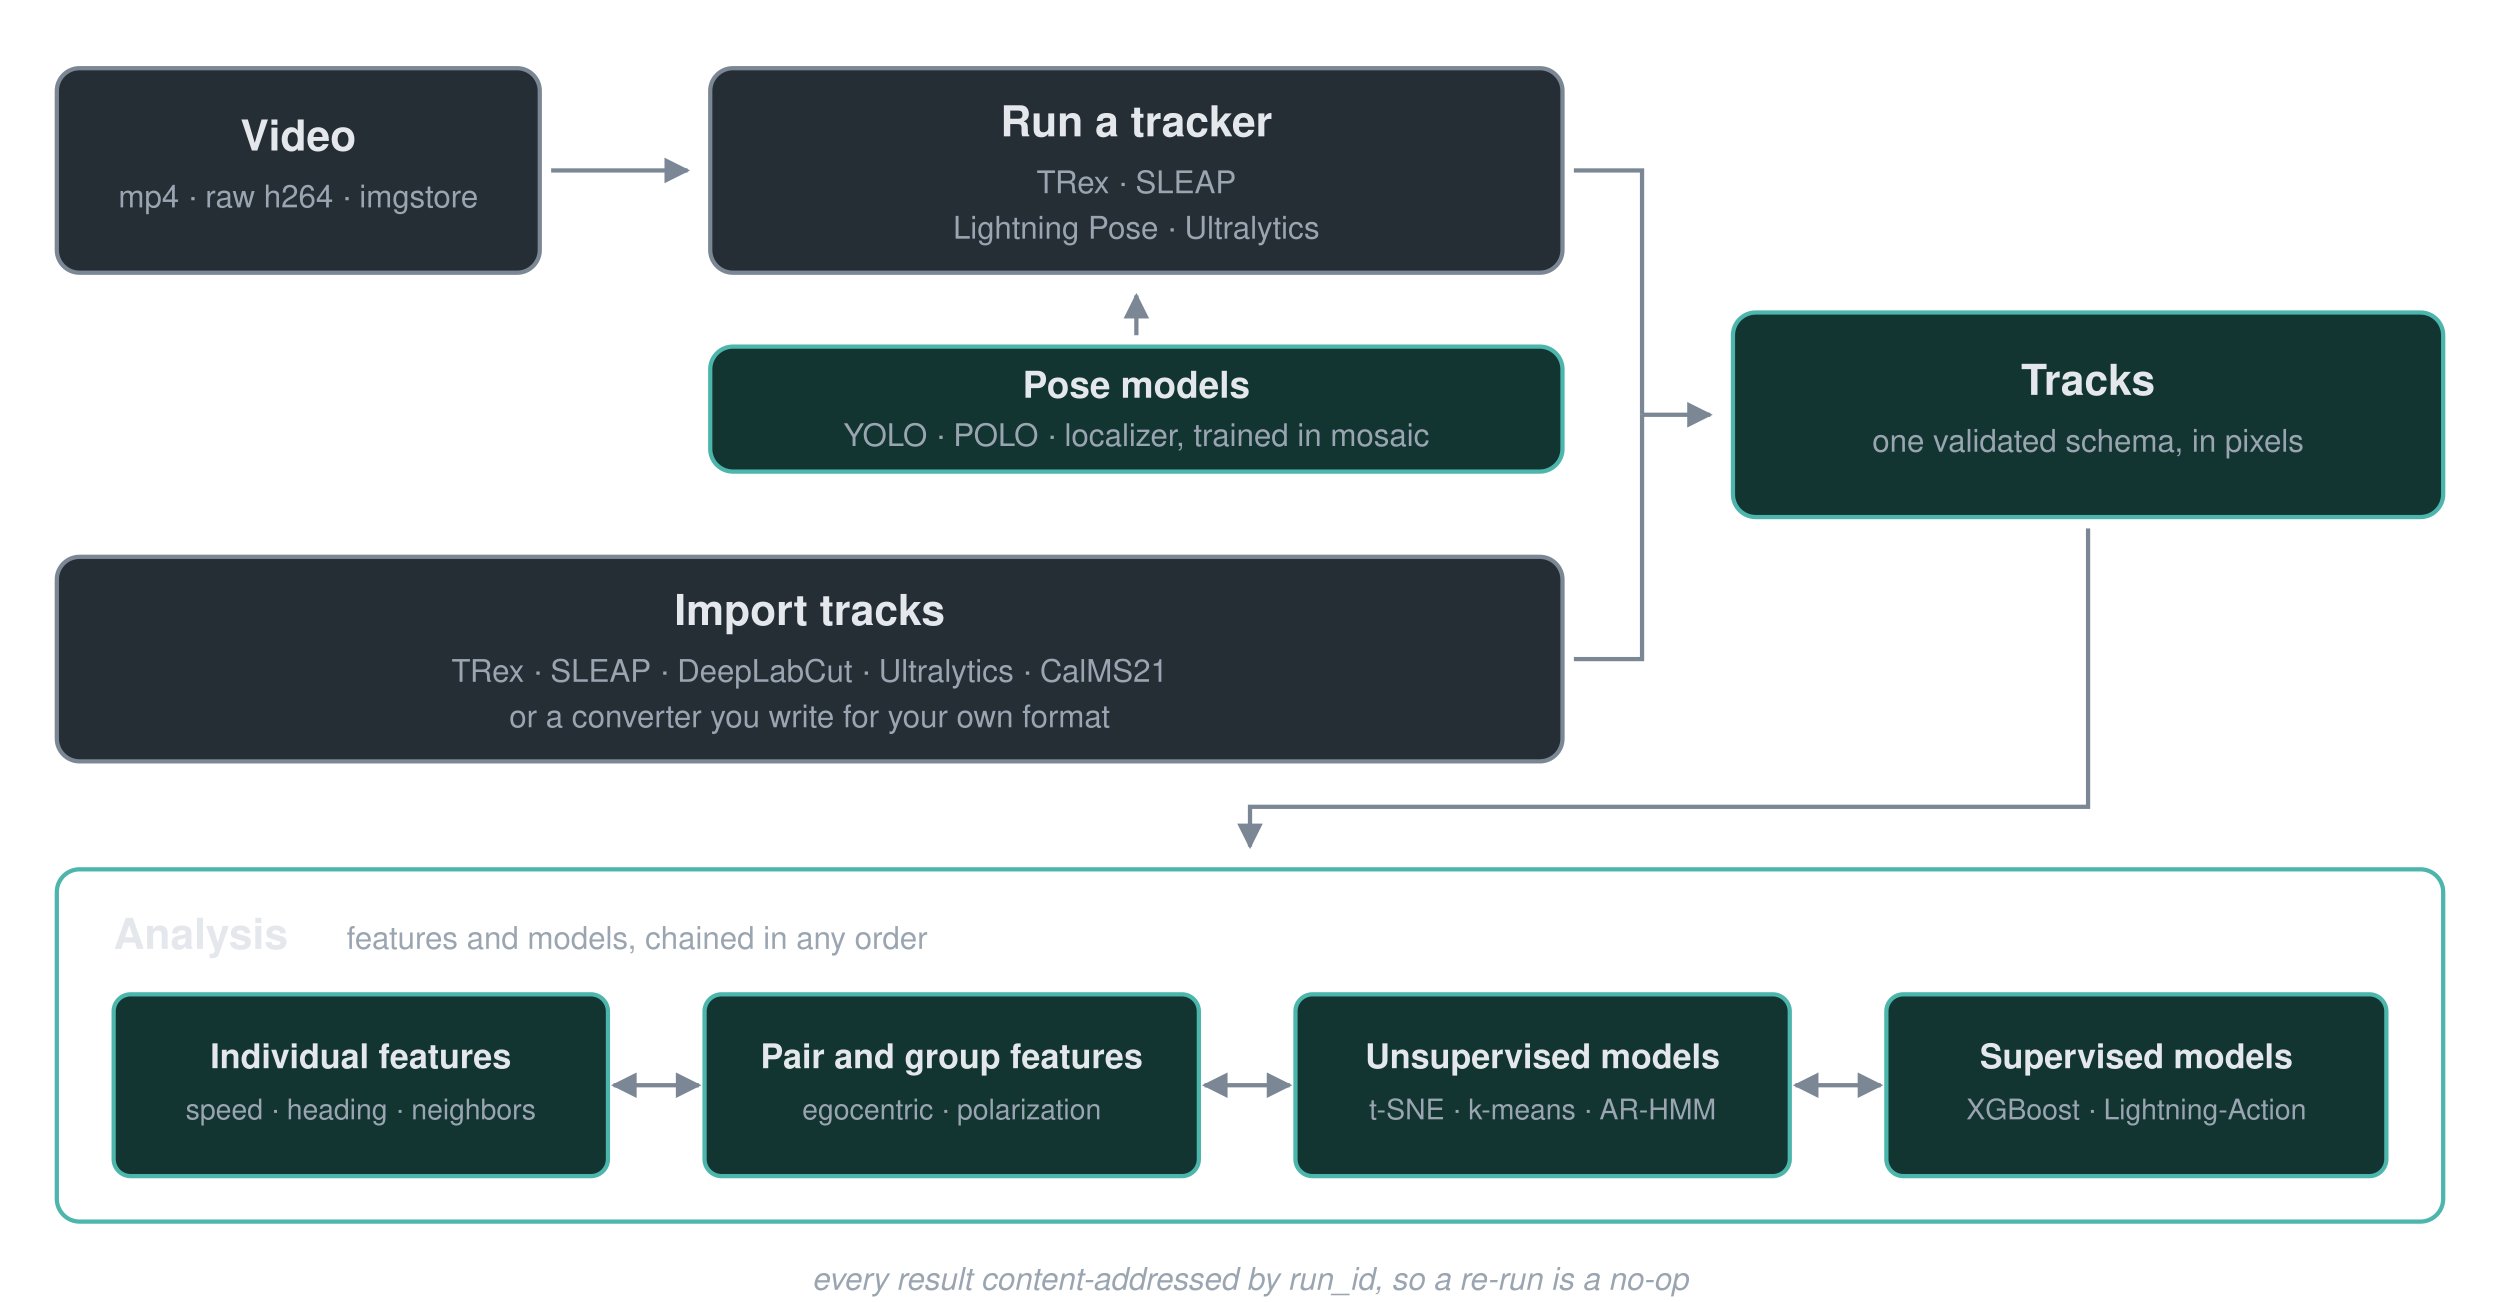
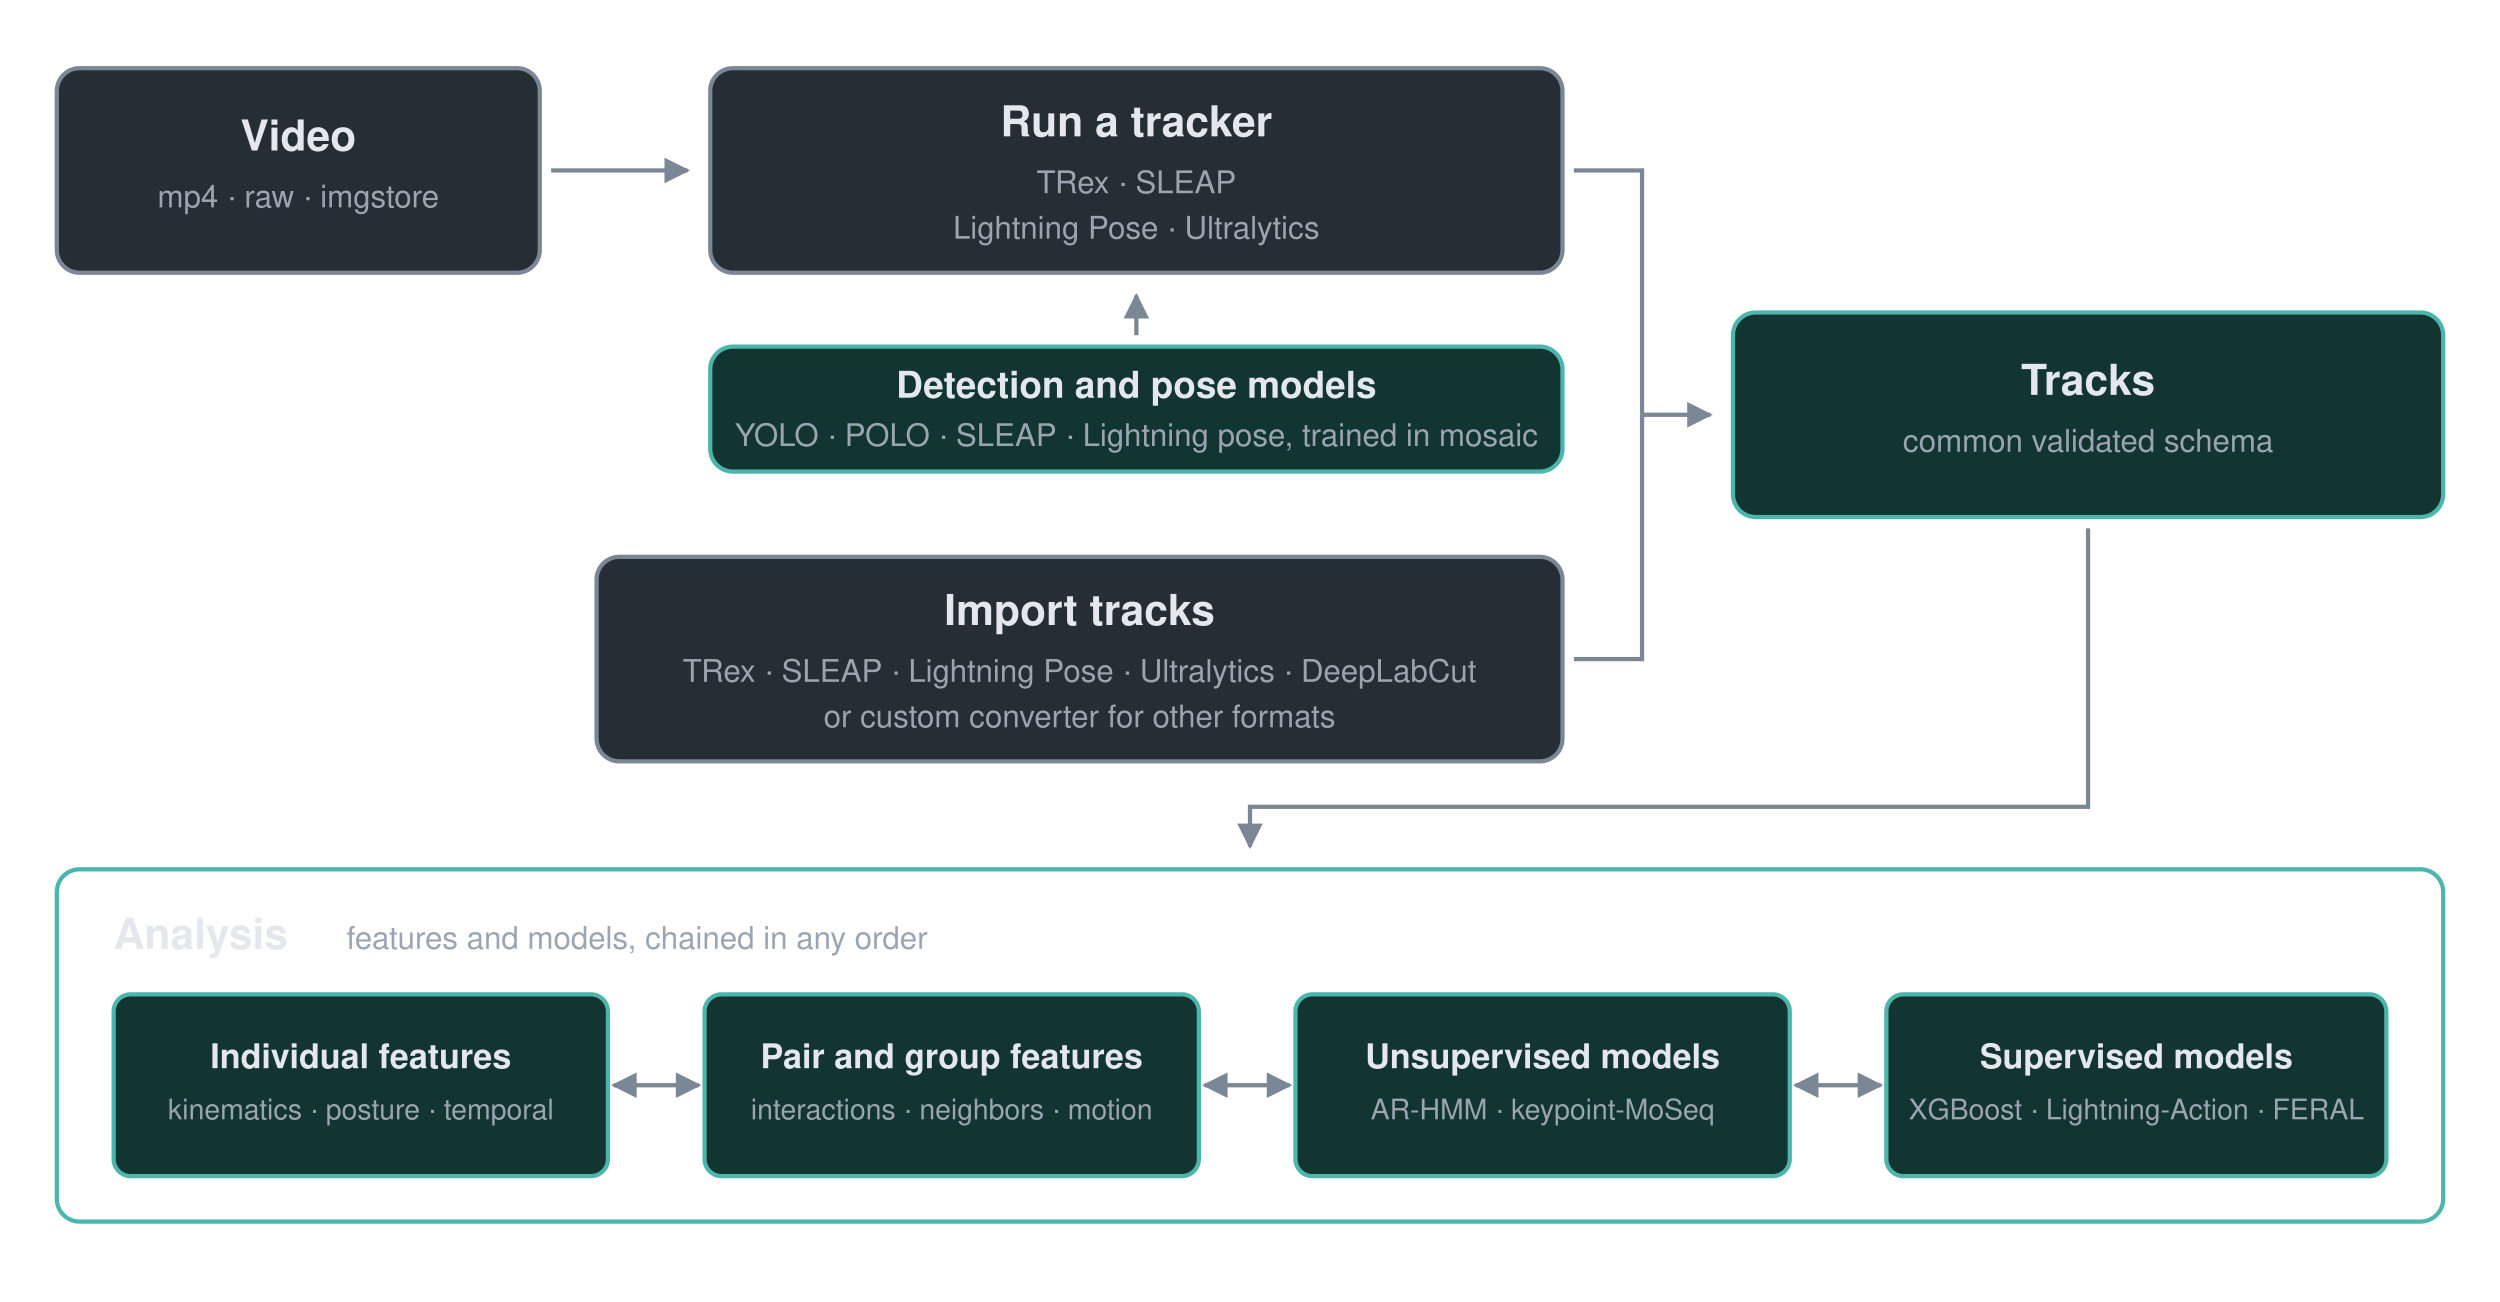
- <svg xmlns="http://www.w3.org/2000/svg" viewBox="0 0 880 458" width="880" height="458" role="img" aria-labelledby="mosaic-pipeline-title mosaic-pipeline-desc" font-family="-apple-system, BlinkMacSystemFont, 'Segoe UI', Helvetica, Arial, sans-serif">
-   <defs>
+ <svg xmlns="http://www.w3.org/2000/svg" viewBox="0 0 880 458" width="880" height="458" role="img" aria-labelledby="mosaic-pipeline-title mosaic-pipeline-desc" font-family="-apple-system, BlinkMacSystemFont, 'Segoe UI', Helvetica, Arial, sans-serif" version="1.1" id="svg30">
+   <defs id="defs1">
    <marker id="arrow" viewBox="0 0 10 10" refX="9" refY="5" markerWidth="6" markerHeight="6" orient="auto-start-reverse">
-       <path d="M 0 0 L 10 5 L 0 10 z" fill="#7b8794" />
+       <path d="M 0 0 L 10 5 L 0 10 z" fill="#7b8794" id="path1" />
    </marker>
  </defs>
-   <g stroke-width="1.5">
-     <rect x="20" y="24" width="170" height="72" rx="8" fill="#252d35" stroke="#7b8794" />
-     <text x="105" y="53" text-anchor="middle" font-size="15" font-weight="600" fill="#e4e7eb" stroke="none">Video</text>
-     <text x="105" y="73" text-anchor="middle" font-size="11" fill="#9aa5b1" stroke="none">mp4 · raw h264 · imgstore</text>
-     <rect x="250" y="24" width="300" height="72" rx="8" fill="#252d35" stroke="#7b8794" />
-     <text x="400" y="48" text-anchor="middle" font-size="15" font-weight="600" fill="#e4e7eb" stroke="none">Run a tracker</text>
-     <text x="400" y="68" text-anchor="middle" font-size="11" fill="#9aa5b1" stroke="none">TRex · SLEAP</text>
-     <text x="400" y="84" text-anchor="middle" font-size="11" fill="#9aa5b1" stroke="none">Lightning Pose · Ultralytics</text>
-     <rect x="250" y="122" width="300" height="44" rx="8" fill="#123531" stroke="#4db6ac" />
-     <text x="400" y="140" text-anchor="middle" font-size="13" font-weight="600" fill="#e4e7eb" stroke="none">Pose models</text>
-     <text x="400" y="157" text-anchor="middle" font-size="11" fill="#9aa5b1" stroke="none">YOLO · POLO · localizer, trained in mosaic</text>
-     <rect x="20" y="196" width="530" height="72" rx="8" fill="#252d35" stroke="#7b8794" />
-     <text x="285" y="220" text-anchor="middle" font-size="15" font-weight="600" fill="#e4e7eb" stroke="none">Import tracks</text>
-     <text x="285" y="240" text-anchor="middle" font-size="11" fill="#9aa5b1" stroke="none">TRex · SLEAP · DeepLabCut · Ultralytics · CalMS21</text>
-     <text x="285" y="256" text-anchor="middle" font-size="11" fill="#9aa5b1" stroke="none">or a converter you write for your own format</text>
-     <rect x="610" y="110" width="250" height="72" rx="8" fill="#123531" stroke="#4db6ac" />
-     <text x="735" y="139" text-anchor="middle" font-size="15" font-weight="600" fill="#e4e7eb" stroke="none">Tracks</text>
-     <text x="735" y="159" text-anchor="middle" font-size="11" fill="#9aa5b1" stroke="none">one validated schema, in pixels</text>
-     <rect x="20" y="306" width="840" height="124" rx="8" fill="none" stroke="#4db6ac" />
-     <text x="40" y="334" font-size="15" font-weight="600" fill="#e4e7eb" stroke="none">Analysis</text>
-     <text x="122" y="334" font-size="11" fill="#9aa5b1" stroke="none">features and models, chained in any order</text>
-     <rect x="40" y="350" width="174" height="64" rx="6" fill="#123531" stroke="#4db6ac" />
-     <text x="127" y="376" text-anchor="middle" font-size="12" font-weight="600" fill="#e4e7eb" stroke="none">Individual features</text>
-     <text x="127" y="394" text-anchor="middle" font-size="10" fill="#9aa5b1" stroke="none">speed · heading · neighbors</text>
-     <rect x="248" y="350" width="174" height="64" rx="6" fill="#123531" stroke="#4db6ac" />
-     <text x="335" y="376" text-anchor="middle" font-size="12" font-weight="600" fill="#e4e7eb" stroke="none">Pair and group features</text>
-     <text x="335" y="394" text-anchor="middle" font-size="10" fill="#9aa5b1" stroke="none">egocentric · polarization</text>
-     <rect x="456" y="350" width="174" height="64" rx="6" fill="#123531" stroke="#4db6ac" />
-     <text x="543" y="376" text-anchor="middle" font-size="12" font-weight="600" fill="#e4e7eb" stroke="none">Unsupervised models</text>
-     <text x="543" y="394" text-anchor="middle" font-size="10" fill="#9aa5b1" stroke="none">t-SNE · k-means · AR-HMM</text>
-     <rect x="664" y="350" width="176" height="64" rx="6" fill="#123531" stroke="#4db6ac" />
-     <text x="752" y="376" text-anchor="middle" font-size="12" font-weight="600" fill="#e4e7eb" stroke="none">Supervised models</text>
-     <text x="752" y="394" text-anchor="middle" font-size="10" fill="#9aa5b1" stroke="none">XGBoost · Lightning-Action</text>
-     <path d="M 194 60 L 242 60" fill="none" stroke="#7b8794" marker-end="url(#arrow)" />
-     <path d="M 400 118 L 400 104" fill="none" stroke="#7b8794" marker-end="url(#arrow)" />
-     <path d="M 554 60 L 578 60 L 578 146" fill="none" stroke="#7b8794" />
-     <path d="M 554 232 L 578 232 L 578 146" fill="none" stroke="#7b8794" />
-     <path d="M 578 146 L 602 146" fill="none" stroke="#7b8794" marker-end="url(#arrow)" />
-     <path d="M 735 186 L 735 284 L 440 284 L 440 298" fill="none" stroke="#7b8794" marker-end="url(#arrow)" />
-     <path d="M 216 382 L 246 382" fill="none" stroke="#7b8794" marker-start="url(#arrow)" marker-end="url(#arrow)" />
-     <path d="M 424 382 L 454 382" fill="none" stroke="#7b8794" marker-start="url(#arrow)" marker-end="url(#arrow)" />
-     <path d="M 632 382 L 662 382" fill="none" stroke="#7b8794" marker-start="url(#arrow)" marker-end="url(#arrow)" />
+   <g stroke-width="1.5" id="g30">
+     <rect x="20" y="24" width="170" height="72" rx="8" fill="#252d35" stroke="#7b8794" id="rect1" />
+     <text x="105" y="53" text-anchor="middle" font-size="15" font-weight="600" fill="#e4e7eb" stroke="none" id="text1">Video</text>
+     <text x="105" y="73" text-anchor="middle" font-size="11px" fill="#9aa5b1" stroke="none" id="text2">mp4 · raw · imgstore</text>
+     <rect x="250" y="24" width="300" height="72" rx="8" fill="#252d35" stroke="#7b8794" id="rect2" />
+     <text x="400" y="48" text-anchor="middle" font-size="15" font-weight="600" fill="#e4e7eb" stroke="none" id="text3">Run a tracker</text>
+     <text x="400" y="68" text-anchor="middle" font-size="11" fill="#9aa5b1" stroke="none" id="text4">TRex · SLEAP</text>
+     <text x="400" y="84" text-anchor="middle" font-size="11" fill="#9aa5b1" stroke="none" id="text5">Lightning Pose · Ultralytics</text>
+     <rect x="250" y="122" width="300" height="44" rx="8" fill="#123531" stroke="#4db6ac" id="rect5" />
+     <text x="400" y="140" text-anchor="middle" font-size="13px" font-weight="600" fill="#e4e7eb" stroke="none" id="text6">Detection and pose models</text>
+     <text x="400" y="157" text-anchor="middle" font-size="11px" fill="#9aa5b1" stroke="none" id="text7">YOLO · POLO · SLEAP · Lightning pose, trained in mosaic</text>
+     <rect x="210" y="196" width="340" height="72" rx="8" fill="#252d35" stroke="#7b8794" id="rect7" />
+     <text x="380" y="220" text-anchor="middle" font-size="15" font-weight="600" fill="#e4e7eb" stroke="none" id="text8">Import tracks</text>
+     <text x="380" y="240" text-anchor="middle" font-size="11px" fill="#9aa5b1" stroke="none" id="text9">TRex · SLEAP · Lightning Pose · Ultralytics · DeepLabCut</text>
+     <text x="380" y="256" text-anchor="middle" font-size="11px" fill="#9aa5b1" stroke="none" id="text10">or custom converter for other formats</text>
+     <rect x="610" y="110" width="250" height="72" rx="8" fill="#123531" stroke="#4db6ac" id="rect10" />
+     <text x="735" y="139" text-anchor="middle" font-size="15" font-weight="600" fill="#e4e7eb" stroke="none" id="text11">Tracks</text>
+     <text x="735" y="159" text-anchor="middle" font-size="11px" fill="#9aa5b1" stroke="none" id="text12">common validated schema</text>
+     <rect x="20" y="306" width="840" height="124" rx="8" fill="none" stroke="#4db6ac" id="rect12" />
+     <text x="40" y="334" font-size="15" font-weight="600" fill="#e4e7eb" stroke="none" id="text13">Analysis</text>
+     <text x="122" y="334" font-size="11" fill="#9aa5b1" stroke="none" id="text14">features and models, chained in any order</text>
+     <rect x="40" y="350" width="174" height="64" rx="6" fill="#123531" stroke="#4db6ac" id="rect14" />
+     <text x="127" y="376" text-anchor="middle" font-size="12" font-weight="600" fill="#e4e7eb" stroke="none" id="text15">Individual features</text>
+     <text x="127" y="394" text-anchor="middle" font-size="10px" fill="#9aa5b1" stroke="none" id="text16">kinematics · posture · temporal</text>
+     <rect x="248" y="350" width="174" height="64" rx="6" fill="#123531" stroke="#4db6ac" id="rect16" />
+     <text x="335" y="376" text-anchor="middle" font-size="12" font-weight="600" fill="#e4e7eb" stroke="none" id="text17">Pair and group features</text>
+     <text x="335" y="394" text-anchor="middle" font-size="10px" fill="#9aa5b1" stroke="none" id="text18">interactions · neighbors · motion</text>
+     <rect x="456" y="350" width="174" height="64" rx="6" fill="#123531" stroke="#4db6ac" id="rect18" />
+     <text x="543" y="376" text-anchor="middle" font-size="12" font-weight="600" fill="#e4e7eb" stroke="none" id="text19">Unsupervised models</text>
+     <text x="543" y="394" text-anchor="middle" font-size="10px" fill="#9aa5b1" stroke="none" id="text20">AR-HMM · keypoint-MoSeq</text>
+     <rect x="664" y="350" width="176" height="64" rx="6" fill="#123531" stroke="#4db6ac" id="rect20" />
+     <text x="752" y="376" text-anchor="middle" font-size="12" font-weight="600" fill="#e4e7eb" stroke="none" id="text21">Supervised models</text>
+     <text x="752" y="394" text-anchor="middle" font-size="10" fill="#9aa5b1" stroke="none" id="text22">XGBoost · Lightning-Action · FERAL</text>
+     <path d="M 194 60 L 242 60" fill="none" stroke="#7b8794" marker-end="url(#arrow)" id="path22" />
+     <path d="M 400 118 L 400 104" fill="none" stroke="#7b8794" marker-end="url(#arrow)" id="path23" />
+     <path d="M 554 60 L 578 60 L 578 146" fill="none" stroke="#7b8794" id="path24" />
+     <path d="M 554 232 L 578 232 L 578 146" fill="none" stroke="#7b8794" id="path25" />
+     <path d="M 578 146 L 602 146" fill="none" stroke="#7b8794" marker-end="url(#arrow)" id="path26" />
+     <path d="M 735 186 L 735 284 L 440 284 L 440 298" fill="none" stroke="#7b8794" marker-end="url(#arrow)" id="path27" />
+     <path d="M 216 382 L 246 382" fill="none" stroke="#7b8794" marker-start="url(#arrow)" marker-end="url(#arrow)" id="path28" />
+     <path d="M 424 382 L 454 382" fill="none" stroke="#7b8794" marker-start="url(#arrow)" marker-end="url(#arrow)" id="path29" />
+     <path d="M 632 382 L 662 382" fill="none" stroke="#7b8794" marker-start="url(#arrow)" marker-end="url(#arrow)" id="path30" />
  </g>
-   <text x="440" y="454" text-anchor="middle" font-size="11" font-style="italic" fill="#9aa5b1">every result content-addressed by run_id, so a re-run is a no-op</text>
</svg>
